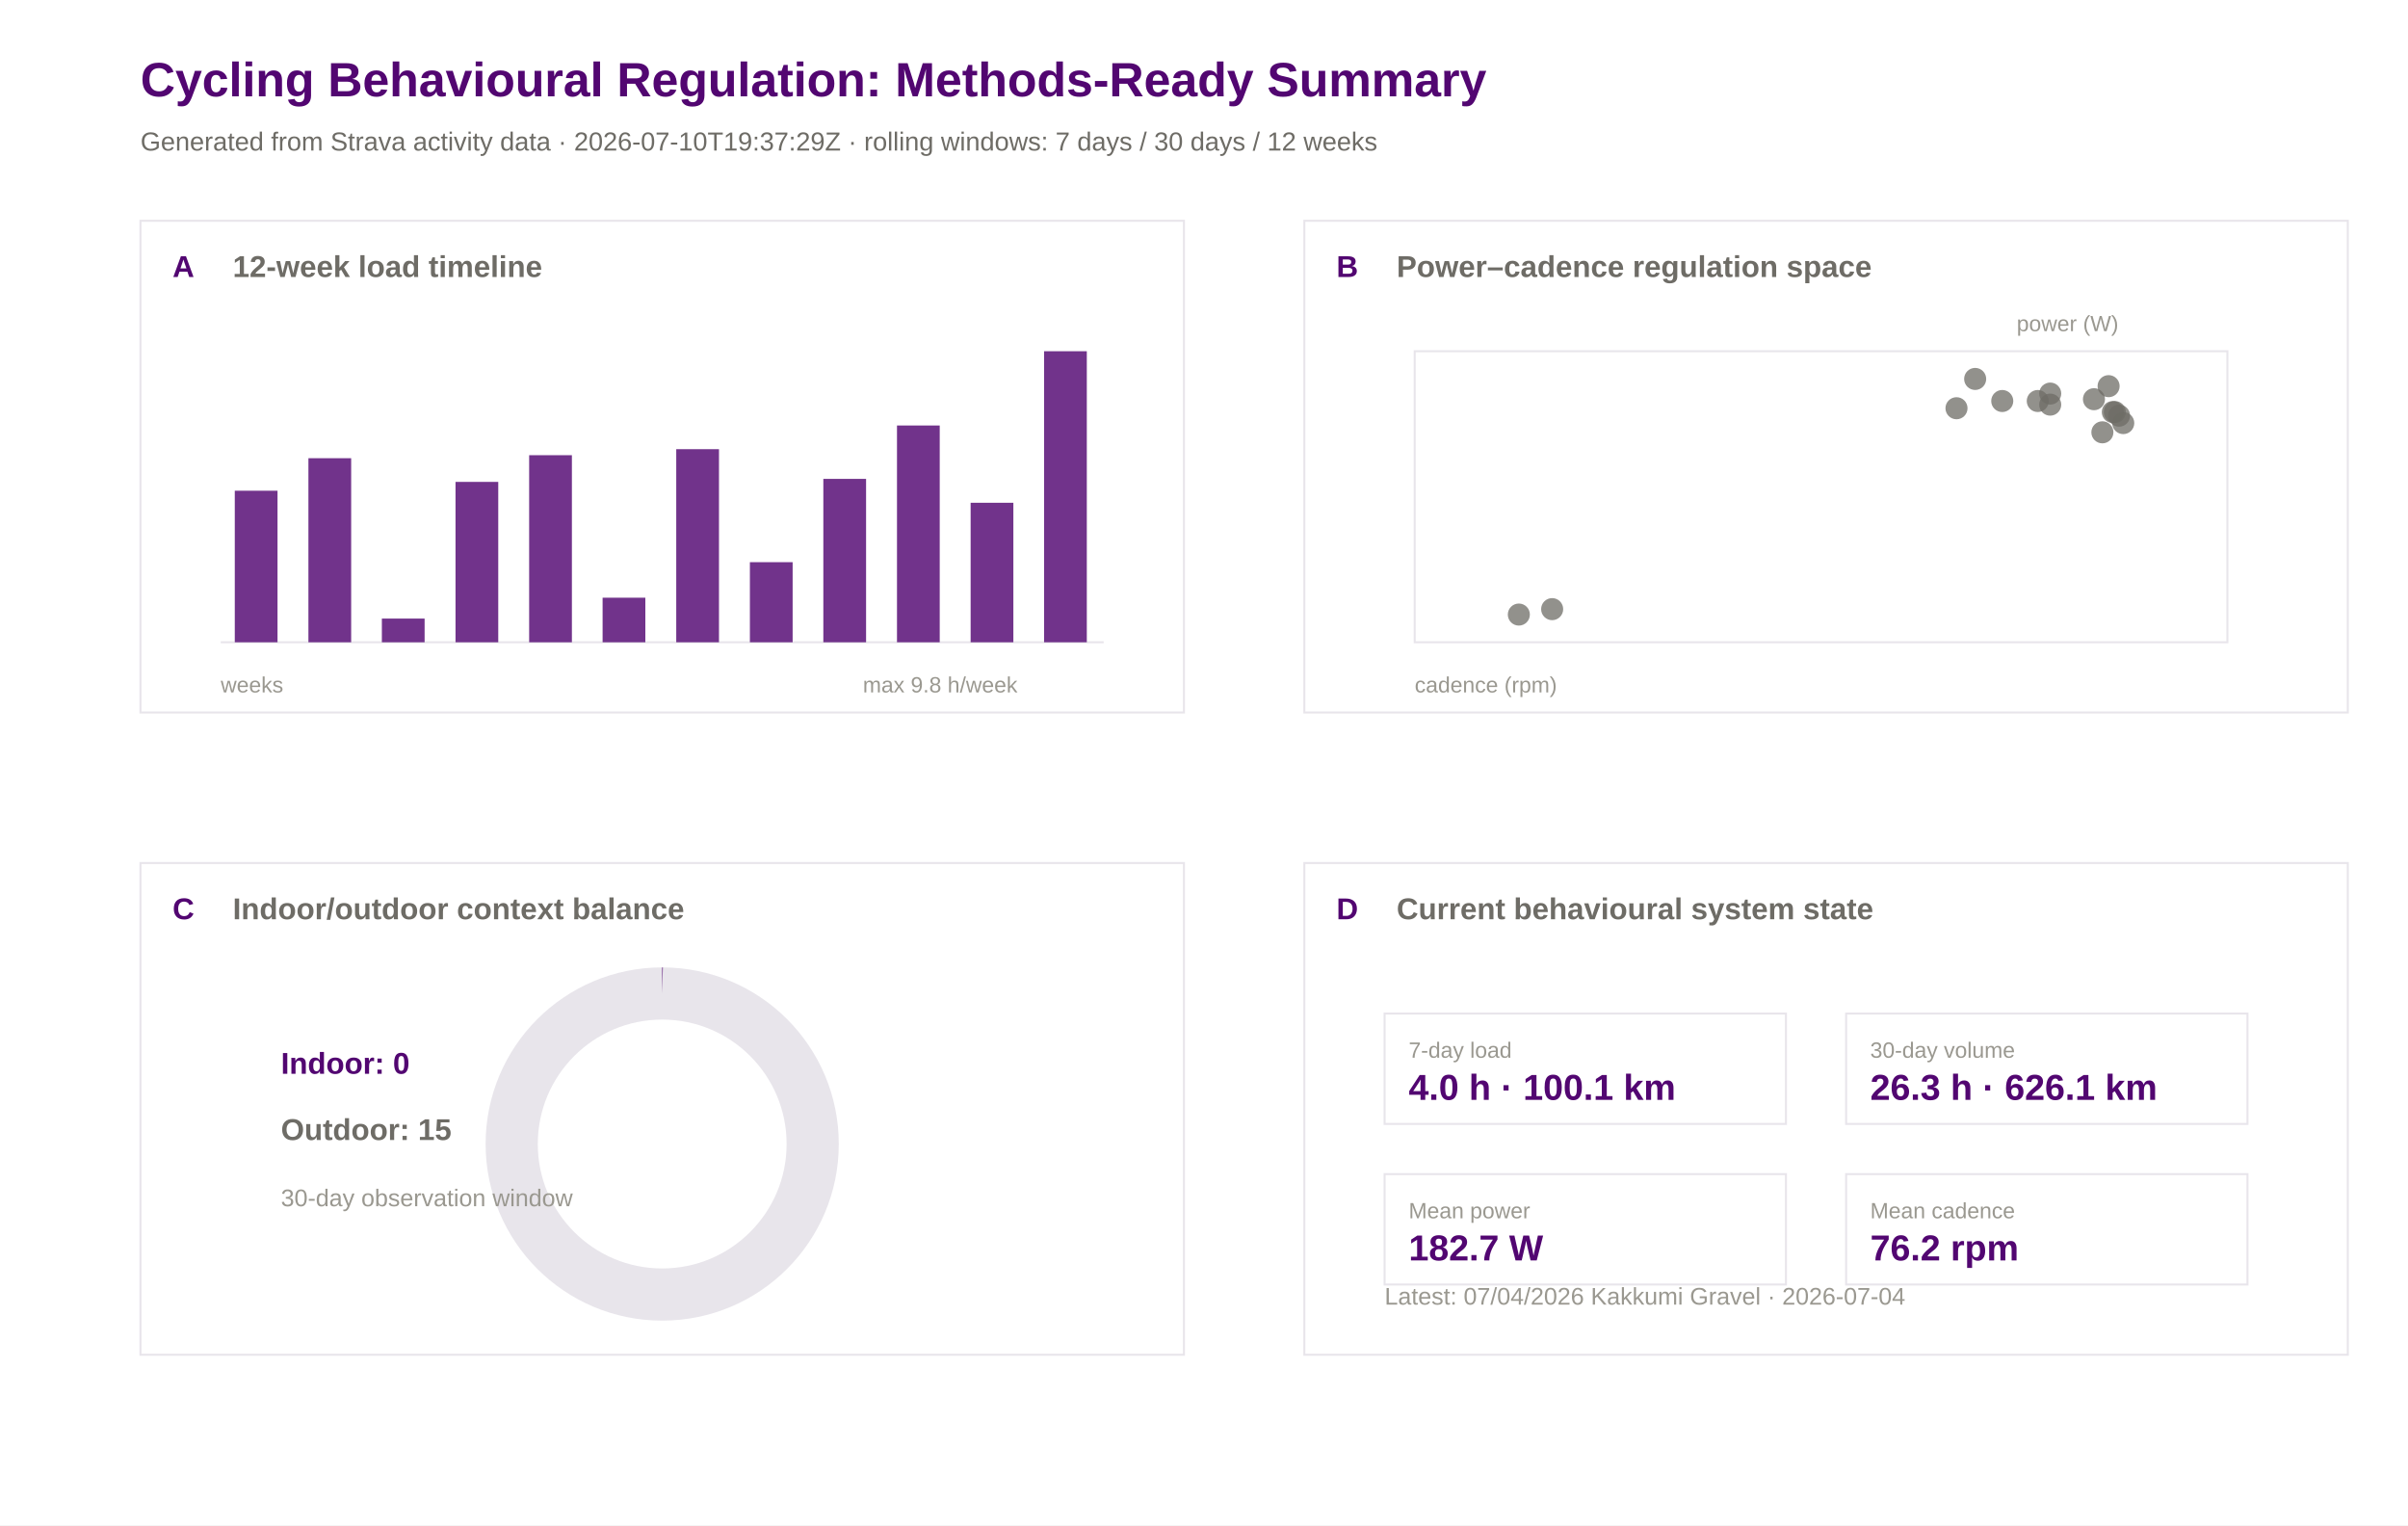
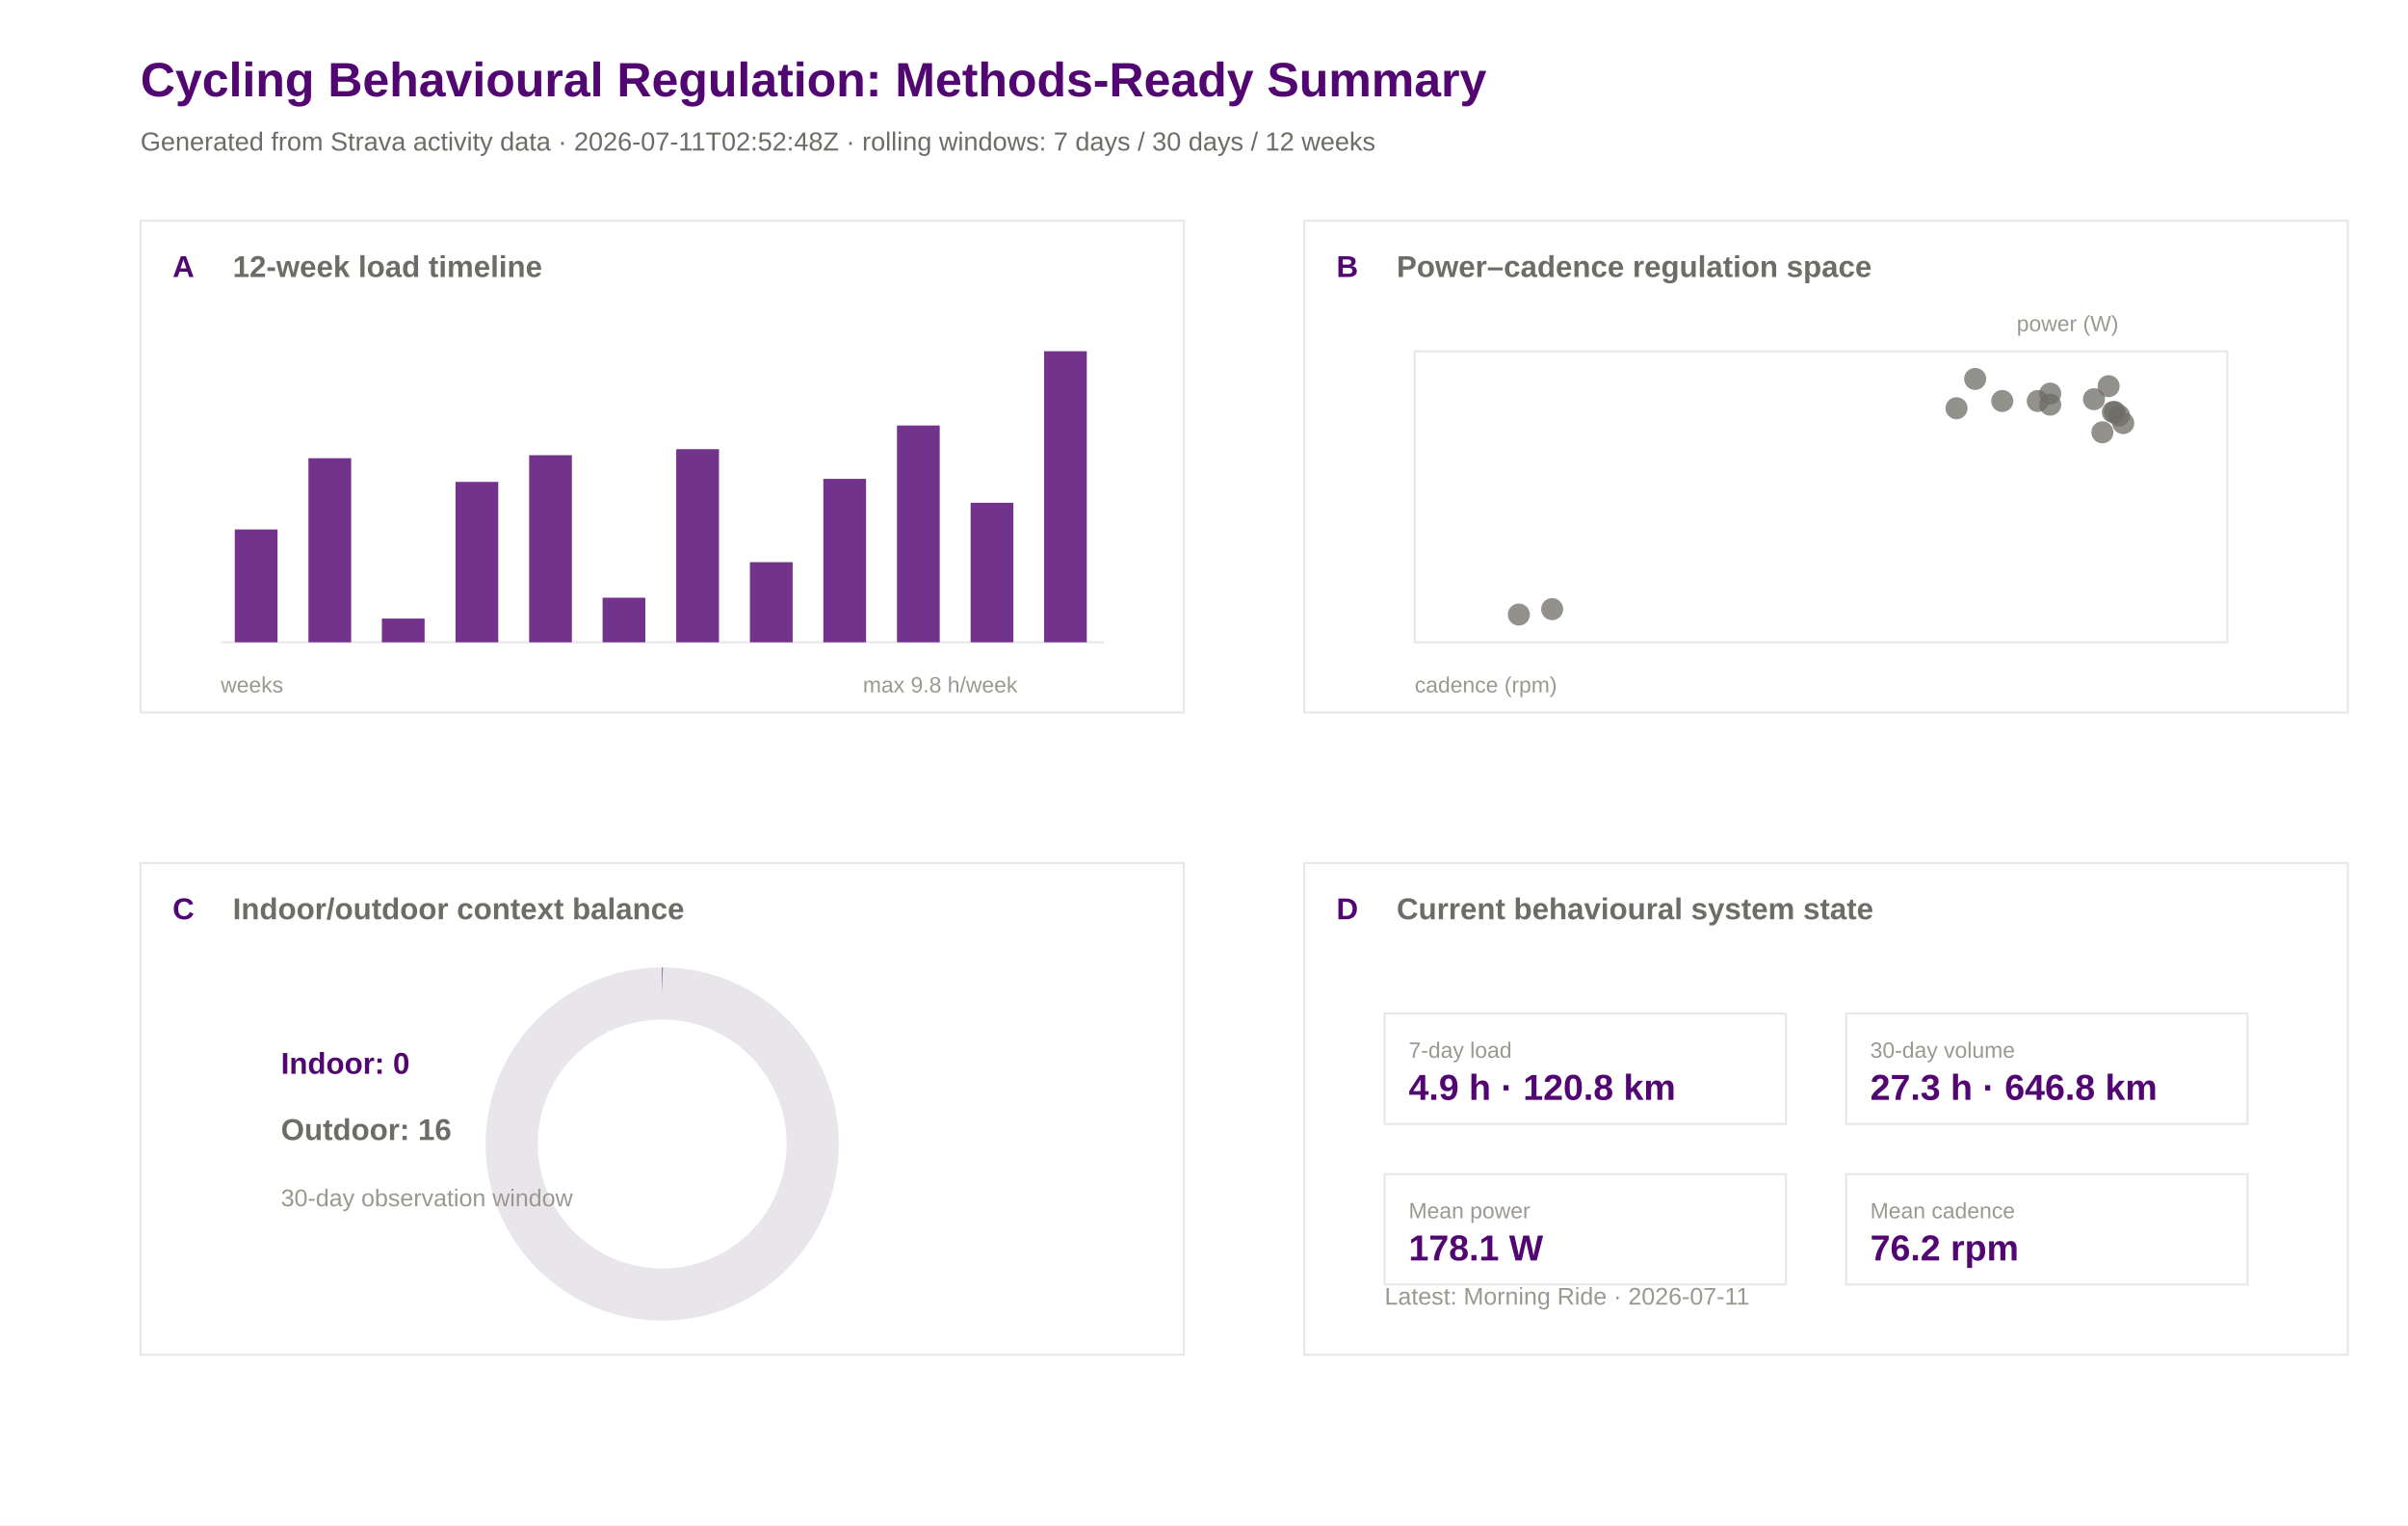
<svg xmlns="http://www.w3.org/2000/svg" width="1200" height="760" viewBox="0 0 1200 760">
  <rect width="100%" height="100%" fill="#ffffff" />
  <text x="70.0" y="48.0" font-family="Arial" font-size="24" font-weight="600" fill="#520671">Cycling Behavioural Regulation: Methods-Ready Summary</text>
-   <text x="70.0" y="75.0" font-family="Arial" font-size="13" font-weight="400" fill="#6e6c66">Generated from Strava activity data · 2026-07-10T19:37:29Z · rolling windows: 7 days / 30 days / 12 weeks</text>
+   <text x="70.0" y="75.0" font-family="Arial" font-size="13" font-weight="400" fill="#6e6c66">Generated from Strava activity data · 2026-07-11T02:52:48Z · rolling windows: 7 days / 30 days / 12 weeks</text>
  <rect x="70" y="110" width="520" height="245" fill="#ffffff" stroke="#e8e5eb" stroke-width="1" />
  <text x="86.0" y="138.0" font-family="Arial" font-size="15" font-weight="600" fill="#520671">A</text>
  <text x="116.0" y="138.0" font-family="Arial" font-size="15" font-weight="600" fill="#6e6c66">12-week load timeline</text>
  <rect x="650" y="110" width="520" height="245" fill="#ffffff" stroke="#e8e5eb" stroke-width="1" />
  <text x="666.0" y="138.0" font-family="Arial" font-size="15" font-weight="600" fill="#520671">B</text>
  <text x="696.0" y="138.0" font-family="Arial" font-size="15" font-weight="600" fill="#6e6c66">Power–cadence regulation space</text>
  <rect x="70" y="430" width="520" height="245" fill="#ffffff" stroke="#e8e5eb" stroke-width="1" />
  <text x="86.0" y="458.0" font-family="Arial" font-size="15" font-weight="600" fill="#520671">C</text>
  <text x="116.0" y="458.0" font-family="Arial" font-size="15" font-weight="600" fill="#6e6c66">Indoor/outdoor context balance</text>
  <rect x="650" y="430" width="520" height="245" fill="#ffffff" stroke="#e8e5eb" stroke-width="1" />
  <text x="666.0" y="458.0" font-family="Arial" font-size="15" font-weight="600" fill="#520671">D</text>
  <text x="696.0" y="458.0" font-family="Arial" font-size="15" font-weight="600" fill="#6e6c66">Current behavioural system state</text>
  <line x1="110" y1="320" x2="550" y2="320" stroke="#e8e5eb" />
-   <rect x="117.0" y="244.5" width="21.3" height="75.5" fill="#520671" opacity="0.82" />
+   <rect x="117.0" y="263.8" width="21.3" height="56.2" fill="#520671" opacity="0.82" />
  <rect x="153.7" y="228.3" width="21.3" height="91.7" fill="#520671" opacity="0.82" />
  <rect x="190.3" y="308.2" width="21.3" height="11.8" fill="#520671" opacity="0.82" />
  <rect x="227.0" y="240.1" width="21.3" height="79.9" fill="#520671" opacity="0.82" />
  <rect x="263.7" y="226.8" width="21.3" height="93.2" fill="#520671" opacity="0.82" />
  <rect x="300.3" y="297.8" width="21.3" height="22.2" fill="#520671" opacity="0.82" />
  <rect x="337.0" y="223.8" width="21.3" height="96.2" fill="#520671" opacity="0.82" />
  <rect x="373.7" y="280.1" width="21.3" height="39.9" fill="#520671" opacity="0.82" />
  <rect x="410.3" y="238.6" width="21.3" height="81.4" fill="#520671" opacity="0.82" />
  <rect x="447.0" y="212.0" width="21.3" height="108.0" fill="#520671" opacity="0.82" />
  <rect x="483.7" y="250.5" width="21.3" height="69.5" fill="#520671" opacity="0.82" />
  <rect x="520.3" y="175.0" width="21.3" height="145.0" fill="#520671" opacity="0.82" />
  <text x="110.0" y="345.0" font-family="Arial" font-size="11" font-weight="400" fill="#9a9890">weeks</text>
  <text x="430.0" y="345.0" font-family="Arial" font-size="11" font-weight="400" fill="#9a9890">max 9.8 h/week</text>
  <rect x="705" y="175" width="405" height="145" fill="#ffffff" stroke="#e8e5eb" />
  <circle cx="1043.5" cy="198.9" r="5.5" fill="#6e6c66" opacity="0.75" />
  <circle cx="984.3" cy="188.8" r="5.5" fill="#6e6c66" opacity="0.75" />
  <circle cx="1021.7" cy="196.1" r="5.5" fill="#6e6c66" opacity="0.75" />
  <circle cx="1053.9" cy="205.3" r="5.5" fill="#6e6c66" opacity="0.75" />
  <circle cx="1050.8" cy="192.4" r="5.5" fill="#6e6c66" opacity="0.75" />
  <circle cx="1058.1" cy="210.8" r="5.5" fill="#6e6c66" opacity="0.75" />
  <circle cx="997.8" cy="199.8" r="5.5" fill="#6e6c66" opacity="0.75" />
  <circle cx="1021.7" cy="201.6" r="5.5" fill="#6e6c66" opacity="0.75" />
  <circle cx="975.0" cy="203.4" r="5.5" fill="#6e6c66" opacity="0.75" />
  <circle cx="1015.5" cy="199.8" r="5.5" fill="#6e6c66" opacity="0.75" />
  <circle cx="756.9" cy="306.2" r="5.5" fill="#6e6c66" opacity="0.75" />
  <circle cx="773.5" cy="303.5" r="5.5" fill="#6e6c66" opacity="0.75" />
  <circle cx="1052.9" cy="205.3" r="5.5" fill="#6e6c66" opacity="0.75" />
  <circle cx="1056.0" cy="207.1" r="5.5" fill="#6e6c66" opacity="0.75" />
  <circle cx="1047.7" cy="215.4" r="5.5" fill="#6e6c66" opacity="0.75" />
  <text x="705.0" y="345.0" font-family="Arial" font-size="11" font-weight="400" fill="#9a9890">cadence (rpm)</text>
  <text x="1005.0" y="165.0" font-family="Arial" font-size="11" font-weight="400" fill="#9a9890">power (W)</text>
  <circle cx="330" cy="570" r="75" fill="none" stroke="#e8e5eb" stroke-width="26" />
  <circle cx="330" cy="570" r="75" fill="none" stroke="#520671" stroke-width="26" stroke-dasharray="0.0 471.2" transform="rotate(-90 330 570)" />
  <text x="140.0" y="535.0" font-family="Arial" font-size="15" font-weight="600" fill="#520671">Indoor: 0</text>
-   <text x="140.0" y="568.0" font-family="Arial" font-size="15" font-weight="600" fill="#6e6c66">Outdoor: 15</text>
+   <text x="140.0" y="568.0" font-family="Arial" font-size="15" font-weight="600" fill="#6e6c66">Outdoor: 16</text>
  <text x="140.0" y="601.0" font-family="Arial" font-size="12" font-weight="400" fill="#9a9890">30-day observation window</text>
  <rect x="690" y="505" width="200" height="55" fill="#ffffff" stroke="#e8e5eb" />
  <text x="702.0" y="527.0" font-family="Arial" font-size="11" font-weight="500" fill="#9a9890">7-day load</text>
-   <text x="702.0" y="548.0" font-family="Arial" font-size="18" font-weight="600" fill="#520671">4.0 h · 100.1 km</text>
+   <text x="702.0" y="548.0" font-family="Arial" font-size="18" font-weight="600" fill="#520671">4.9 h · 120.8 km</text>
  <rect x="920" y="505" width="200" height="55" fill="#ffffff" stroke="#e8e5eb" />
  <text x="932.0" y="527.0" font-family="Arial" font-size="11" font-weight="500" fill="#9a9890">30-day volume</text>
-   <text x="932.0" y="548.0" font-family="Arial" font-size="18" font-weight="600" fill="#520671">26.3 h · 626.1 km</text>
+   <text x="932.0" y="548.0" font-family="Arial" font-size="18" font-weight="600" fill="#520671">27.3 h · 646.8 km</text>
  <rect x="690" y="585" width="200" height="55" fill="#ffffff" stroke="#e8e5eb" />
  <text x="702.0" y="607.0" font-family="Arial" font-size="11" font-weight="500" fill="#9a9890">Mean power</text>
-   <text x="702.0" y="628.0" font-family="Arial" font-size="18" font-weight="600" fill="#520671">182.7 W</text>
+   <text x="702.0" y="628.0" font-family="Arial" font-size="18" font-weight="600" fill="#520671">178.1 W</text>
  <rect x="920" y="585" width="200" height="55" fill="#ffffff" stroke="#e8e5eb" />
  <text x="932.0" y="607.0" font-family="Arial" font-size="11" font-weight="500" fill="#9a9890">Mean cadence</text>
  <text x="932.0" y="628.0" font-family="Arial" font-size="18" font-weight="600" fill="#520671">76.2 rpm</text>
-   <text x="690.0" y="650.0" font-family="Arial" font-size="12" font-weight="400" fill="#9a9890">Latest: 07/04/2026 Kakkumi Gravel · 2026-07-04</text>
+   <text x="690.0" y="650.0" font-family="Arial" font-size="12" font-weight="400" fill="#9a9890">Latest: Morning Ride · 2026-07-11</text>
</svg>
